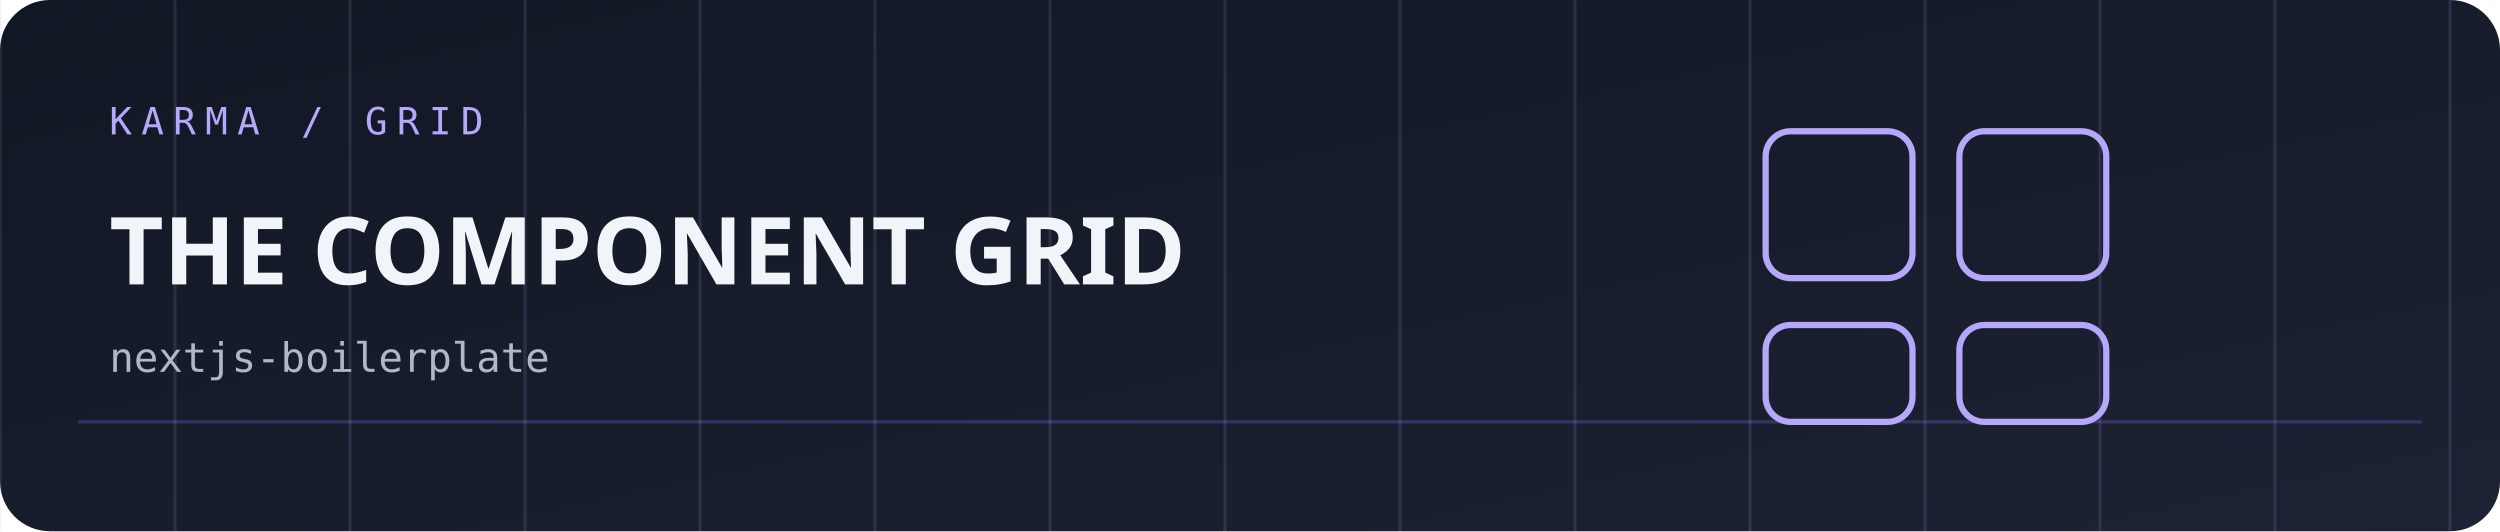
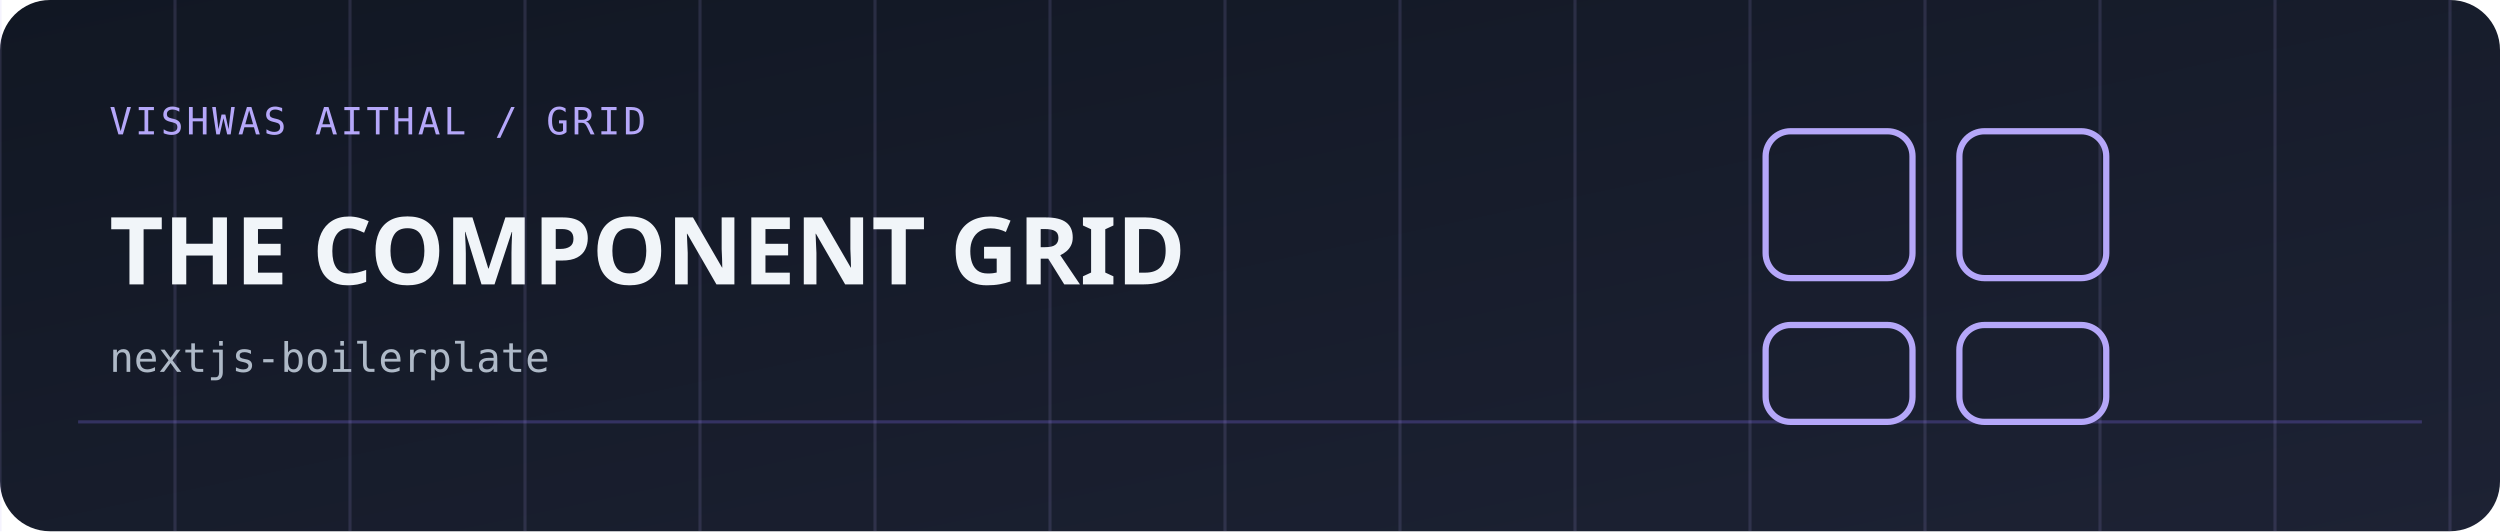
<svg xmlns="http://www.w3.org/2000/svg" viewBox="0 0 800 170" role="img" aria-label="nextjs-boilerplate original grid animated artwork">
  <defs>
    <linearGradient id="bg" x2="1" y2="1">
      <stop stop-color="#111723" />
      <stop offset="1" stop-color="#1d2234" />
    </linearGradient>
    <linearGradient id="line">
      <stop stop-color="#b5a7f9" />
      <stop offset="1" stop-color="#7965e1" />
    </linearGradient>
  </defs>
  <rect width="800" height="170" rx="16" fill="url(#bg)" />
  <path d="M25 135H775" stroke="#7965e1" opacity=".3" />
  <g opacity=".14" stroke="#b5a7f9">
    <path d="M0 0v170" />
    <path d="M56 0v170" />
    <path d="M112 0v170" />
    <path d="M168 0v170" />
    <path d="M224 0v170" />
    <path d="M280 0v170" />
    <path d="M336 0v170" />
    <path d="M392 0v170" />
    <path d="M448 0v170" />
    <path d="M504 0v170" />
    <path d="M560 0v170" />
    <path d="M616 0v170" />
    <path d="M672 0v170" />
    <path d="M728 0v170" />
    <path d="M784 0v170" />
  </g>
-   <text x="35" y="43" fill="#b5a7f9" font-size="12" font-family="monospace" letter-spacing="3">KARMA / GRID</text>
+   <text x="35" y="43" fill="#b5a7f9" font-size="12" font-family="monospace" letter-spacing="1">VISHWAS AITHAL / GRID</text>
  <text x="35" y="91" fill="#f1f5f9" font-size="30" font-weight="bold" font-family="sans-serif">THE COMPONENT GRID</text>
  <text x="35" y="119" fill="#aeb9c7" font-size="13" font-family="monospace">nextjs-boilerplate</text>
  <g class="art">
    <g fill="none" stroke="#b5a7f9" stroke-width="2">
      <rect x="565" y="42" width="47" height="47" rx="8" />
      <rect x="627" y="42" width="47" height="47" rx="8" />
      <rect x="565" y="104" width="47" height="31" rx="8" />
      <rect x="627" y="104" width="47" height="31" rx="8" />
    </g>
  </g>
  <path class="sweep" d="M0 157h800" stroke="url(#line)" stroke-width="2" stroke-dasharray="90 710">
    <animate attributeName="stroke-dashoffset" from="0" to="-800" dur="8s" repeatCount="indefinite" />
  </path>
  <style>.art{transform-origin:627px 84px;animation:float 4s ease-in-out infinite alternate}@keyframes float{to{transform:translateY(-7px) scale(1.035)}}@media(prefers-reduced-motion:reduce){.art{animation:none}.sweep{display:none}}</style>
</svg>
